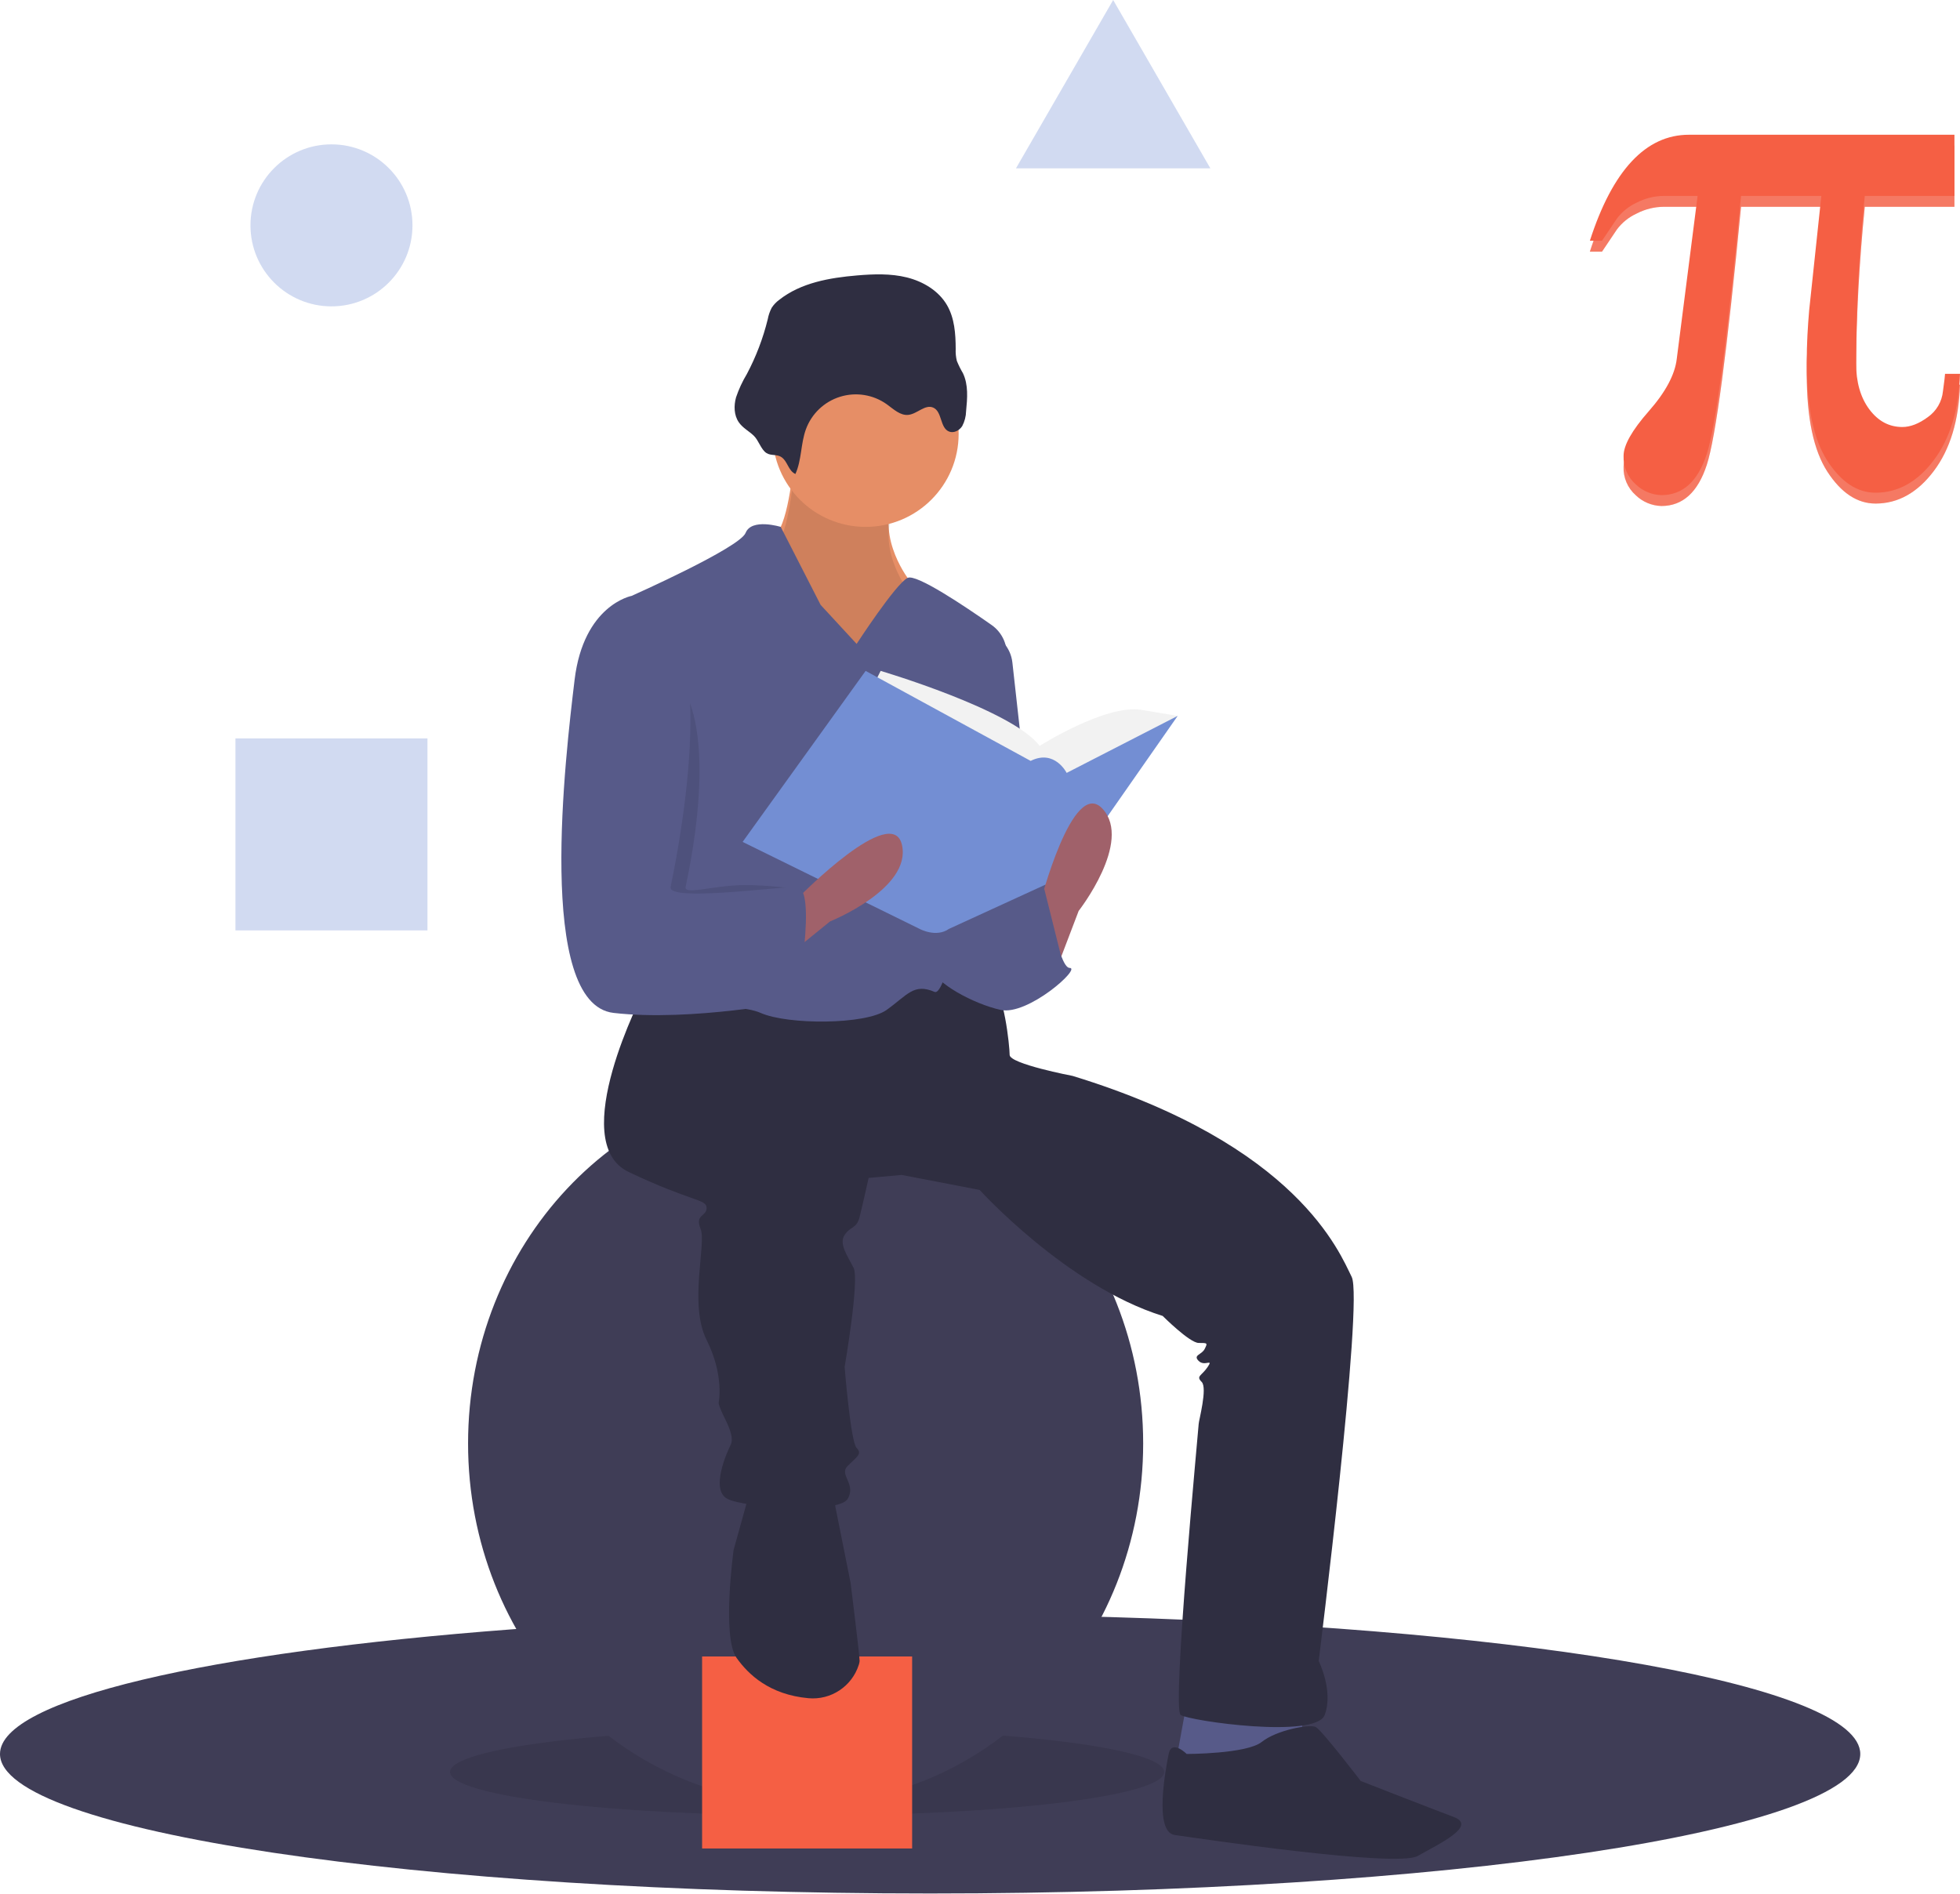
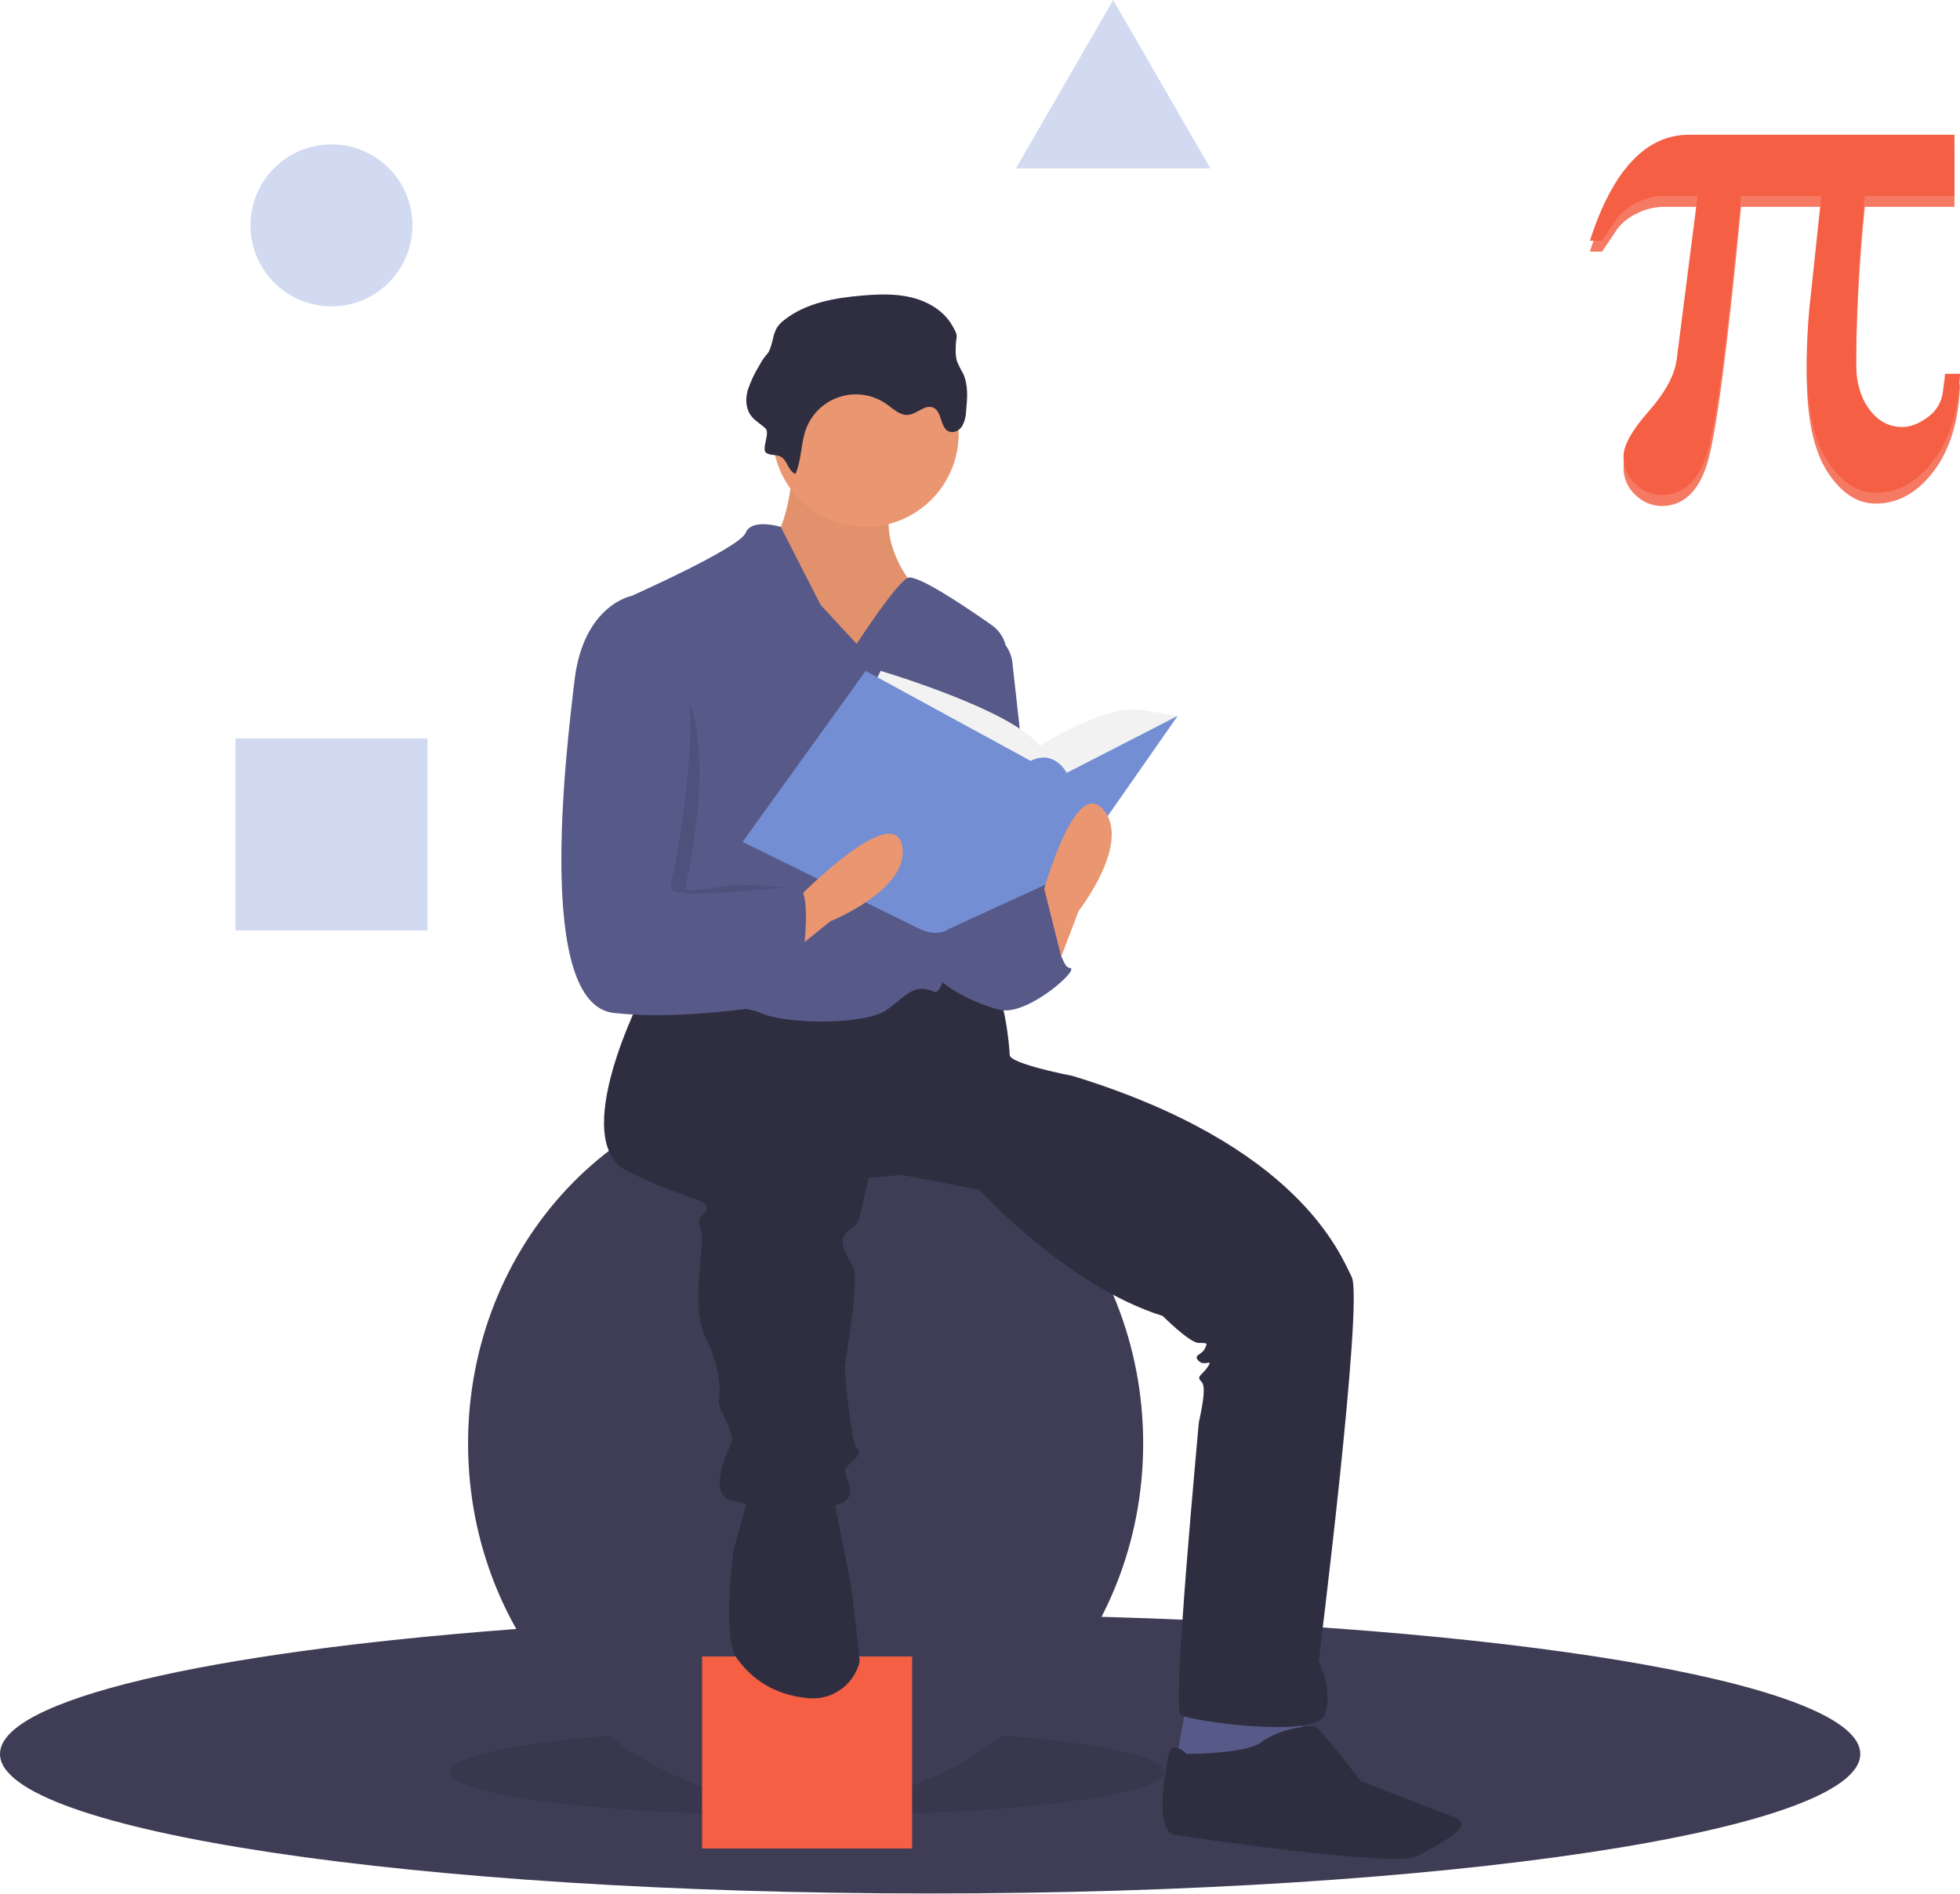
<svg xmlns="http://www.w3.org/2000/svg" width="653.236" height="631.114" viewBox="0 0 653.236 631.114">
  <g id="edu-hs" transform="translate(-1 -40)">
    <path id="Path_6124" data-name="Path 6124" d="M892.882,744.557c0,25.68-138.79,46.5-310,46.5s-310-20.82-310-46.5c0-18.18,69.57-33.93,170.96-41.57,41.81-3.16,89.05-4.93,139.04-4.93,20.55,0,40.63.3,60.05.87C785.4,703.127,892.882,721.957,892.882,744.557Z" transform="translate(-271.882 -119.943)" fill="#3f3d56" />
    <ellipse id="Ellipse_125" data-name="Ellipse 125" cx="119" cy="14.5" rx="119" ry="14.5" transform="translate(151 616.114)" opacity="0.1" />
    <ellipse id="Ellipse_126" data-name="Ellipse 126" cx="112.5" cy="120" rx="112.5" ry="120" transform="translate(157 401.114)" fill="#3f3d56" />
    <rect id="Rectangle_131" data-name="Rectangle 131" width="70" height="64" transform="translate(235 592.114)" fill="#f55f44" />
    <path id="Path_6125" data-name="Path 6125" d="M396.5,607.614l-4,22,26,4,17-10-1-16Z" fill="#575a89" />
-     <path id="Path_6126" data-name="Path 6126" d="M538.382,303.557s-2,23-7,24,11,41,11,41h24l19-5-9-22s-12-16-3-29S538.382,303.557,538.382,303.557Z" transform="translate(-272.882 -108.943)" fill="#e68e66" />
-     <path id="Path_6127" data-name="Path 6127" d="M538.382,303.557s-2,23-7,24,11,41,11,41h24l19-5-9-22s-12-16-3-29S538.382,303.557,538.382,303.557Z" transform="translate(-272.882 -104.943)" opacity="0.1" />
+     <path id="Path_6126" data-name="Path 6126" d="M538.382,303.557s-2,23-7,24,11,41,11,41h24l19-5-9-22s-12-16-3-29S538.382,303.557,538.382,303.557Z" transform="translate(-272.882 -108.943)" fill="#ea9671" />
+     <path id="Path_6127" data-name="Path 6127" d="M538.382,303.557s-2,23-7,24,11,41,11,41h24l19-5-9-22s-12-16-3-29S538.382,303.557,538.382,303.557Z" transform="translate(-272.882 -108.943)" opacity="0.037" />
    <path id="Path_6128" data-name="Path 6128" d="M488.382,479.557s-26,50-5,60,26,9,26,12-4,2-2,7-4,25,2,37,4,21,4,21,0,1,2,5,3,7,2,9-7,15-1,18,37,5,40,0-3-8,0-11,5-4,3-6-4-27-4-27,5-29,3-33-5-8-3-11,4-2,5-6,3-13,3-13l11-1,26,5s29,32,61,42c0,0,9,9,12,9s3,0,2,2-4,2-2,4,5-1,3,2-4,3-2,5-1,13-1,14-9,95-6,97,45,8,48,0-2-18-2-18,15-120,11-128-18-44-93-67c0,0-21-4-21-7s-2-22-6-23-27-2-27-2l-29,9-40-7Z" transform="translate(-272.882 -108.943)" fill="#2f2e41" />
    <path id="Path_6129" data-name="Path 6129" d="M523.382,647.557l-5,18s-4,29,1,36c3.927,5.5,10.94,12.231,23.945,13.412A16.071,16.071,0,0,0,560.1,703.851a5.007,5.007,0,0,0,.277-1.294c0-2-3-26-3-26l-5-25-1-7Z" transform="translate(-272.882 -108.943)" fill="#2f2e41" />
    <path id="Path_6130" data-name="Path 6130" d="M669.382,733.557s-5-5-6,0-5,26,2,27,74,11,81,7,20-10,12-13-31-12-31-12-13-17-15-18-13,1-18,5S669.382,733.557,669.382,733.557Z" transform="translate(-272.882 -108.943)" fill="#2f2e41" />
-     <circle id="Ellipse_127" data-name="Ellipse 127" cx="31" cy="31" r="31" transform="translate(258.5 153.614)" fill="#e68e66" />
+     <circle id="Ellipse_127" data-name="Ellipse 127" cx="31" cy="31" r="31" transform="translate(258.5 153.614)" fill="#ea9671" />
    <path id="Path_6131" data-name="Path 6131" d="M559.382,363.557l-12-13-13.3-26s-9.7-3-11.7,2-38,21-38,21,9,84,5,92-11,40-5,43,34,0,43,4,35,4,42-1,9-9,16-6c5.959,2.554,19.891-84.761,23.9-110.781a11.844,11.844,0,0,0-4.908-11.51c-8.973-6.294-25.133-17.14-27.994-15.709C572.382,343.557,559.382,363.557,559.382,363.557Z" transform="translate(-272.882 -108.943)" fill="#575a89" />
    <path id="Path_6132" data-name="Path 6132" d="M602.382,359.557h0a11.86,11.86,0,0,1,8.911,10.2l8.089,72.8s-20,43-30,14S602.382,359.557,602.382,359.557Z" transform="translate(-272.882 -108.943)" fill="#575a89" />
    <path id="Path_6133" data-name="Path 6133" d="M600.382,449.557l22-6s4,28,8,28-14,16-23,14-22-9-23-14,9-26,9-26Z" transform="translate(-272.882 -108.943)" fill="#575a89" />
-     <path id="Path_6134" data-name="Path 6134" d="M538.98,306.93c2.108-4.648,1.742-10.07,3.485-14.867a17.727,17.727,0,0,1,26.953-8.381c2.242,1.6,4.489,3.844,7.226,3.539,2.947-.329,5.575-3.616,8.284-2.411,3,1.335,2.192,6.717,5.234,7.96,1.6.654,3.494-.353,4.417-1.816a11.225,11.225,0,0,0,1.286-4.976c.42-4.265.8-8.779-1.051-12.645a30.3,30.3,0,0,1-2.028-4.09,13.994,13.994,0,0,1-.386-4.034c-.017-5.013-.383-10.242-2.906-14.574-2.8-4.807-7.974-7.881-13.373-9.222s-11.055-1.136-16.6-.666c-9.163.776-18.719,2.439-25.939,8.135a10.146,10.146,0,0,0-2.493,2.62,13.523,13.523,0,0,0-1.328,3.841,79.449,79.449,0,0,1-6.968,18.277,39.656,39.656,0,0,0-3.6,7.765c-.766,2.754-.714,5.893.889,8.261,1.3,1.927,3.391,2.955,5.029,4.53,1.624,1.561,2.384,4.564,4.182,5.747,1.57,1.032,3.451.3,5.053,1.4C536.41,302.725,536.558,305.8,538.98,306.93Z" transform="translate(-272.882 -108.943)" fill="#2f2e41" />
+     <path id="Path_6134" data-name="Path 6134" d="M538.98,306.93c2.108-4.648,1.742-10.07,3.485-14.867a17.727,17.727,0,0,1,26.953-8.381c2.242,1.6,4.489,3.844,7.226,3.539,2.947-.329,5.575-3.616,8.284-2.411,3,1.335,2.192,6.717,5.234,7.96,1.6.654,3.494-.353,4.417-1.816a11.225,11.225,0,0,0,1.286-4.976c.42-4.265.8-8.779-1.051-12.645a30.3,30.3,0,0,1-2.028-4.09,13.994,13.994,0,0,1-.386-4.034c-.017-5.013,1.313-3.537-1.21-7.869-2.8-4.807-7.974-7.881-13.373-9.222s-11.055-1.136-16.6-.666c-9.163.776-18.719,2.439-25.939,8.135a10.147,10.147,0,0,0-2.493,2.62,13.523,13.523,0,0,0-1.328,3.841c-1.561,6.356-1.7,3.366-4.762,9.148a39.656,39.656,0,0,0-3.6,7.765c-.766,2.754-.714,5.893.889,8.261,1.3,1.927,3.391,2.955,5.029,4.53,1.624,1.561-1.518,6.988.281,8.171,1.57,1.032,3.451.3,5.053,1.4C536.41,302.725,536.558,305.8,538.98,306.93Z" transform="translate(-272.882 -108.943)" fill="#2f2e41" />
    <path id="Path_6135" data-name="Path 6135" d="M564.382,378.557l3-6s44,13,53,25c0,0,22-14,34-12l12,2-37,33-47-4Z" transform="translate(-272.882 -108.943)" fill="#f2f2f2" />
    <path id="Path_6136" data-name="Path 6136" d="M562.382,372.557l-41,57,59,29s5.516,3,9.758,0l39.242-18,37-53-37,19s-4-8-12-4Z" transform="translate(-272.882 -108.943)" fill="#738ed3" />
-     <path id="Path_6137" data-name="Path 6137" d="M625.382,473.557l8-21s18-23,8-34-21,32-21,32Z" transform="translate(-272.882 -108.943)" fill="#a0616a" />
-     <path id="Path_6138" data-name="Path 6138" d="M533.079,470.206l17.456-14.152s27.11-10.865,23.979-25.4S540.294,447.8,540.294,447.8Z" transform="translate(-272.882 -108.943)" fill="#a0616a" />
+     <path id="Path_6137" data-name="Path 6137" d="M625.382,473.557l8-21s18-23,8-34-21,32-21,32Z" transform="translate(-272.882 -108.943)" fill="#ea9671" />
+     <path id="Path_6138" data-name="Path 6138" d="M533.079,470.206l17.456-14.152s27.11-10.865,23.979-25.4S540.294,447.8,540.294,447.8Z" transform="translate(-272.882 -108.943)" fill="#ea9671" />
    <path id="Path_6139" data-name="Path 6139" d="M489.882,369.057h-1s-15.5-18.5-18.5,6.5-13,108,13,111,44.5-12.5,44.5-12.5,19-29,12-29c-3.387,0-12.6-1.521-21-1-8.963.556-17.016,3.081-16.5.5C503.382,439.557,517.882,376.057,489.882,369.057Z" transform="translate(-272.882 -108.943)" opacity="0.1" />
    <path id="Path_6140" data-name="Path 6140" d="M488.382,349.557l-4-2s-16,3-19,28-13,108,13,111,61-4,61-4,7-38,0-38-43,5-42,0S516.382,356.557,488.382,349.557Z" transform="translate(-272.882 -108.943)" fill="#575a89" />
    <path id="Path_6141" data-name="Path 6141" d="M338,353.114l11.027-16.9,6.973,27.9-18,8Z" fill="#575a89" />
    <circle id="Ellipse_128" data-name="Ellipse 128" cx="27" cy="27" r="27" transform="translate(84.473 88.114)" fill="#738ed3" opacity="0.328" />
    <rect id="Rectangle_132" data-name="Rectangle 132" width="64" height="64" transform="translate(79.473 286.114)" fill="#738ed3" opacity="0.328" />
    <path id="Path_6142" data-name="Path 6142" d="M372,0l16.2,28.057,16.2,28.057H339.6l16.2-28.057Z" transform="translate(0 40)" fill="#738ed3" opacity="0.328" />
    <path id="Path_6143" data-name="Path 6143" d="M927.118,277.172q-.581,17.955-8.745,28.784t-19.4,10.83q-9.152,0-16.042-10.6t-6.892-32.606q0-4.865.232-9.266t.579-8.34l4.054-38.108H854.145q-6.949,72.278-11.409,86T827.621,317.6a12.78,12.78,0,0,1-8.572-3.591,12.064,12.064,0,0,1-4.054-9.5q0-5.326,8.4-14.884t9.324-17.432l6.95-54.324H828.432a19.911,19.911,0,0,0-9.093,2.259,17.155,17.155,0,0,0-6.544,5.27l-4.981,7.413h-4.054q5.674-17.605,13.958-26.467t19.054-8.861h88.494v20.386H895.381q-1.39,13.9-2.143,27.8t-.753,27.915q0,9.5,4.4,15.405t11,5.907q4.053,0,8.513-3.3a11.97,11.97,0,0,0,5.039-8.629q.348-2.547.521-4t.174-1.8Z" transform="translate(-272.882 -108.943)" fill="#f55f44" />
    <path id="Path_6144" data-name="Path 6144" d="M927.118,277.172q-.581,17.955-8.745,28.784t-19.4,10.83q-9.152,0-16.042-10.6t-6.892-32.606q0-4.865.232-9.266t.579-8.34l4.054-38.108H854.145q-6.949,72.278-11.409,86T827.621,317.6a12.78,12.78,0,0,1-8.572-3.591,12.064,12.064,0,0,1-4.054-9.5q0-5.326,8.4-14.884t9.324-17.432l6.95-54.324H828.432a19.911,19.911,0,0,0-9.093,2.259,17.155,17.155,0,0,0-6.544,5.27l-4.981,7.413h-4.054q5.674-17.605,13.958-26.467t19.054-8.861h88.494v20.386H895.381q-1.39,13.9-2.143,27.8t-.753,27.915q0,9.5,4.4,15.405t11,5.907q4.053,0,8.513-3.3a11.97,11.97,0,0,0,5.039-8.629q.348-2.547.521-4t.174-1.8Z" transform="translate(-272.882 -108.943)" fill="#f5f5f5" opacity="0.177" />
    <path id="Path_6145" data-name="Path 6145" d="M927.118,273.553q-.581,17.955-8.745,28.784t-19.4,10.83q-9.152,0-16.042-10.6t-6.892-32.606q0-4.865.232-9.266t.579-8.34l4.054-38.108H854.145q-6.949,72.278-11.409,86t-15.116,13.726a12.78,12.78,0,0,1-8.572-3.591,12.064,12.064,0,0,1-4.054-9.5q0-5.326,8.4-14.884t9.324-17.432l6.95-54.324H828.432a19.911,19.911,0,0,0-9.093,2.259,17.156,17.156,0,0,0-6.545,5.27l-4.981,7.413h-4.054q5.674-17.605,13.958-26.467t19.054-8.861h88.494v20.386H895.381q-1.39,13.9-2.143,27.8t-.753,27.915q0,9.5,4.4,15.405t11,5.907q4.053,0,8.513-3.3a11.97,11.97,0,0,0,5.039-8.629q.348-2.547.521-4t.174-1.8Z" transform="translate(-272.882 -108.943)" fill="#f55f44" />
  </g>
</svg>
